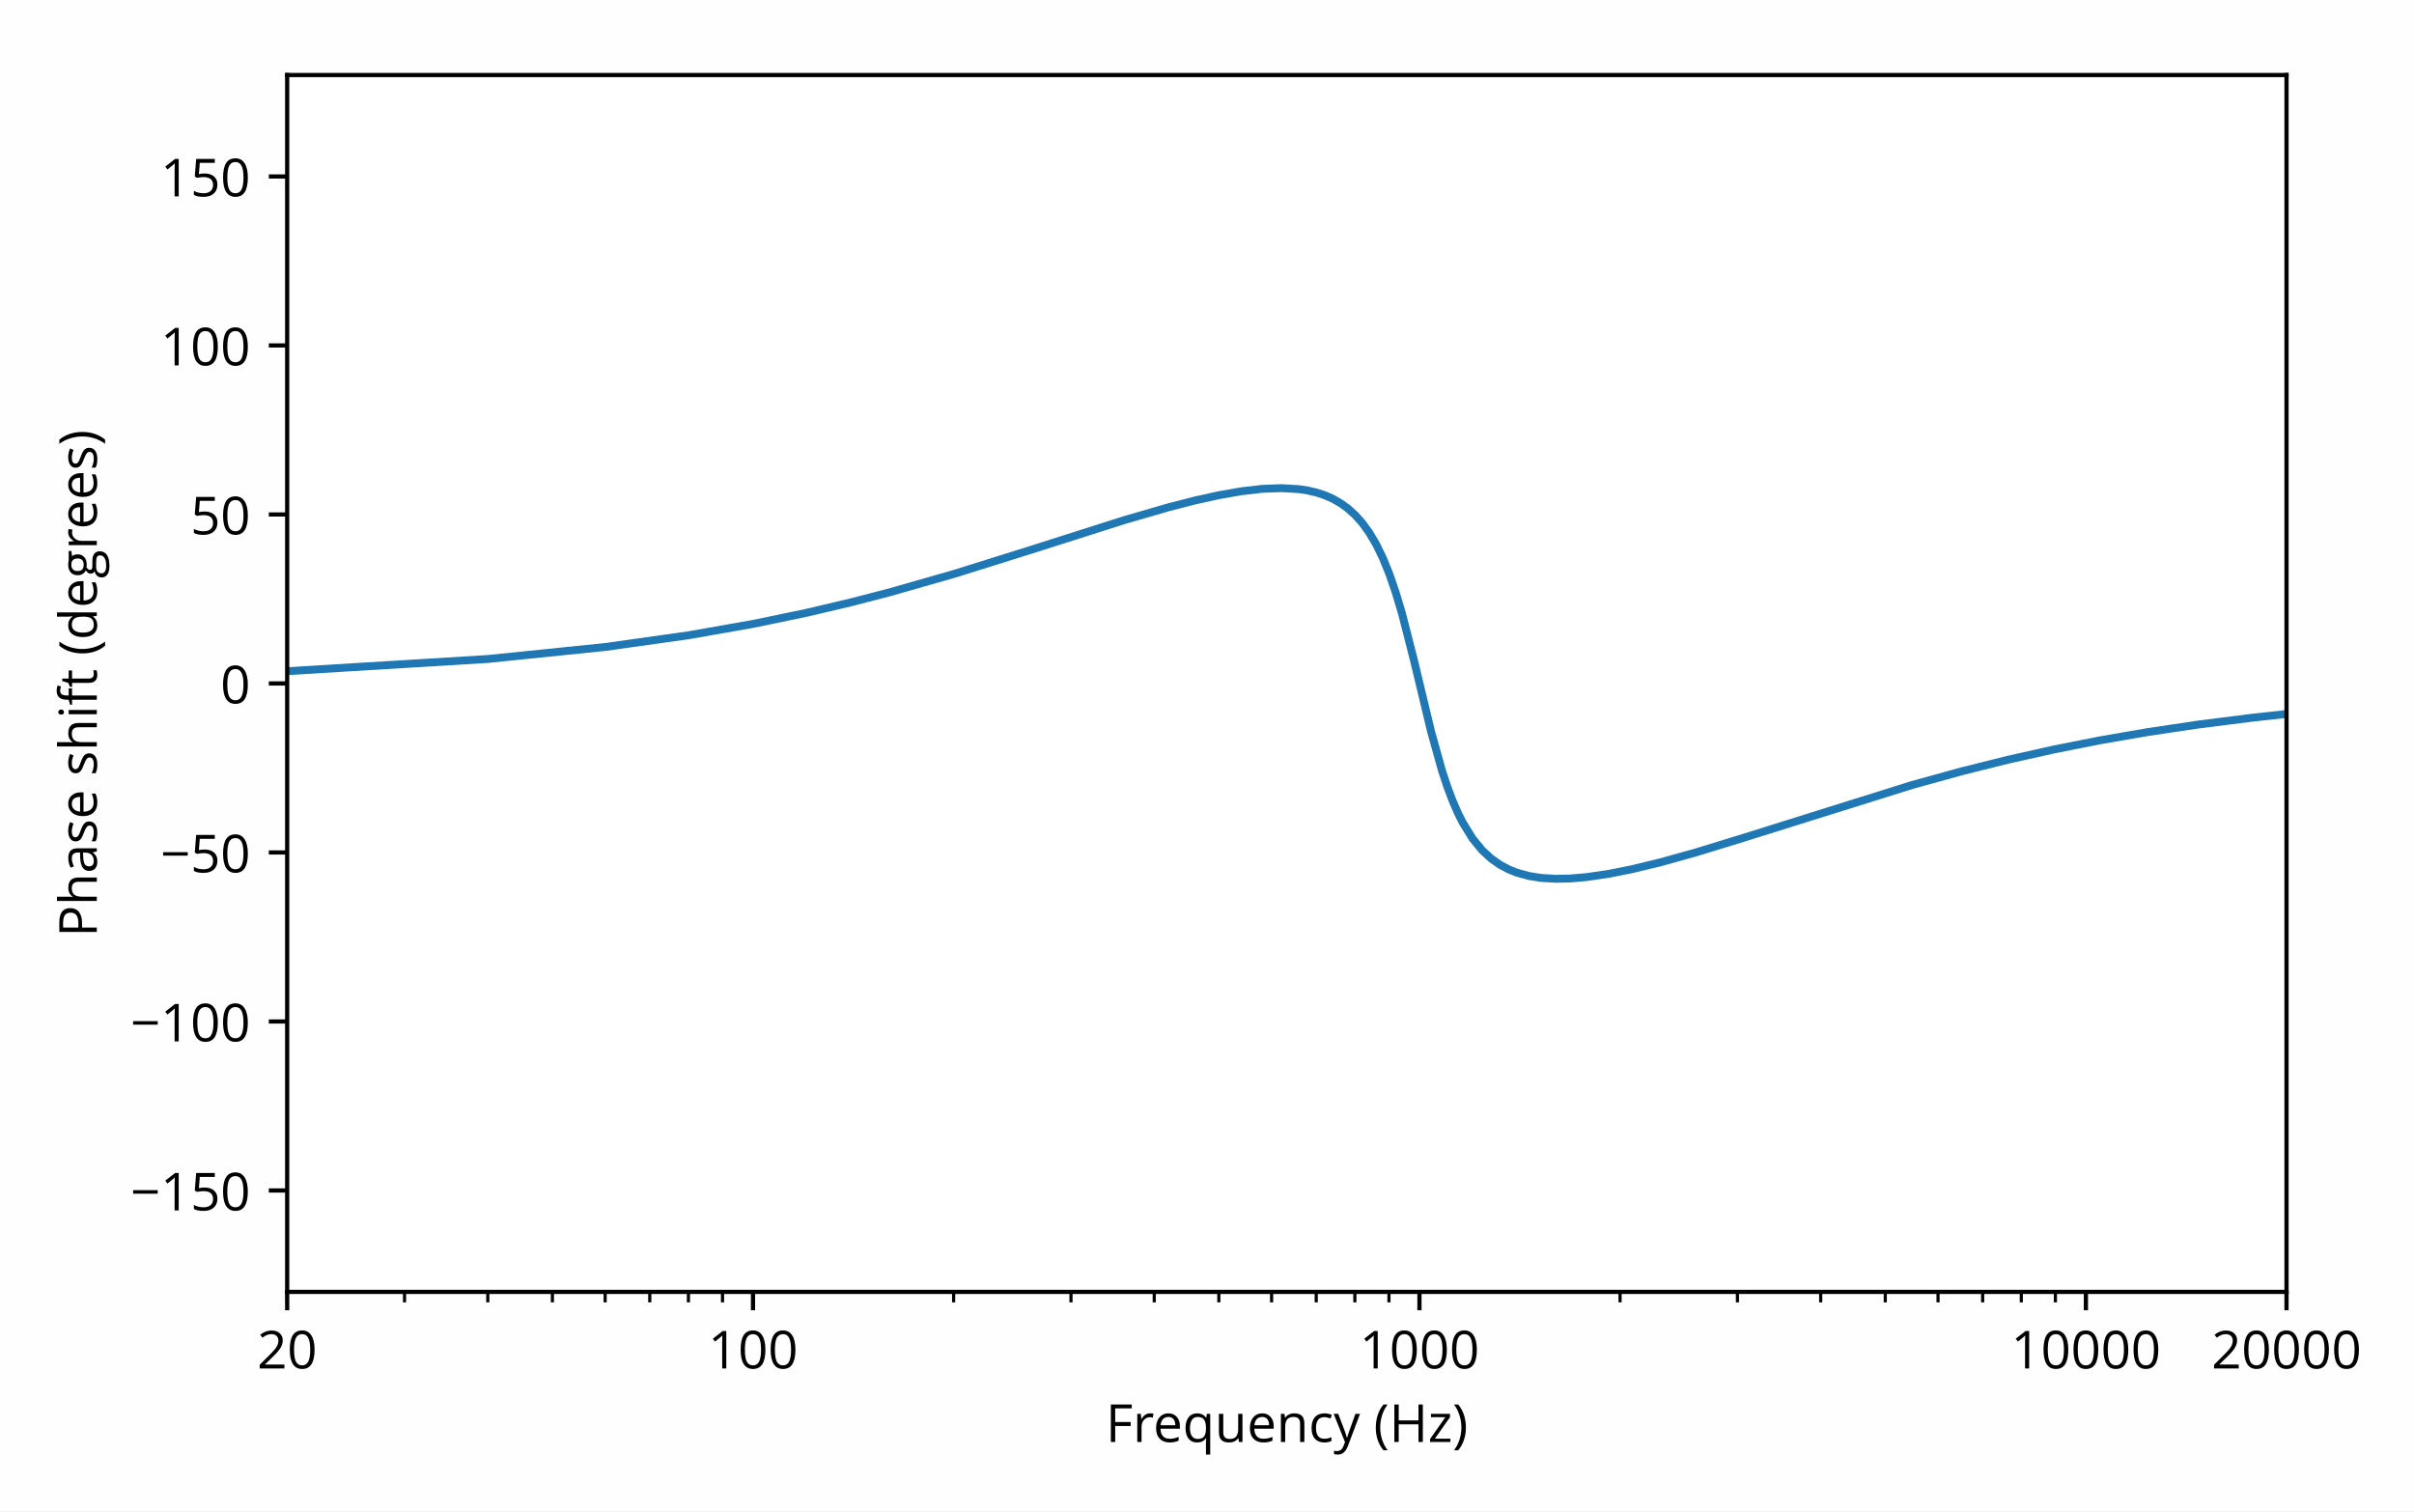
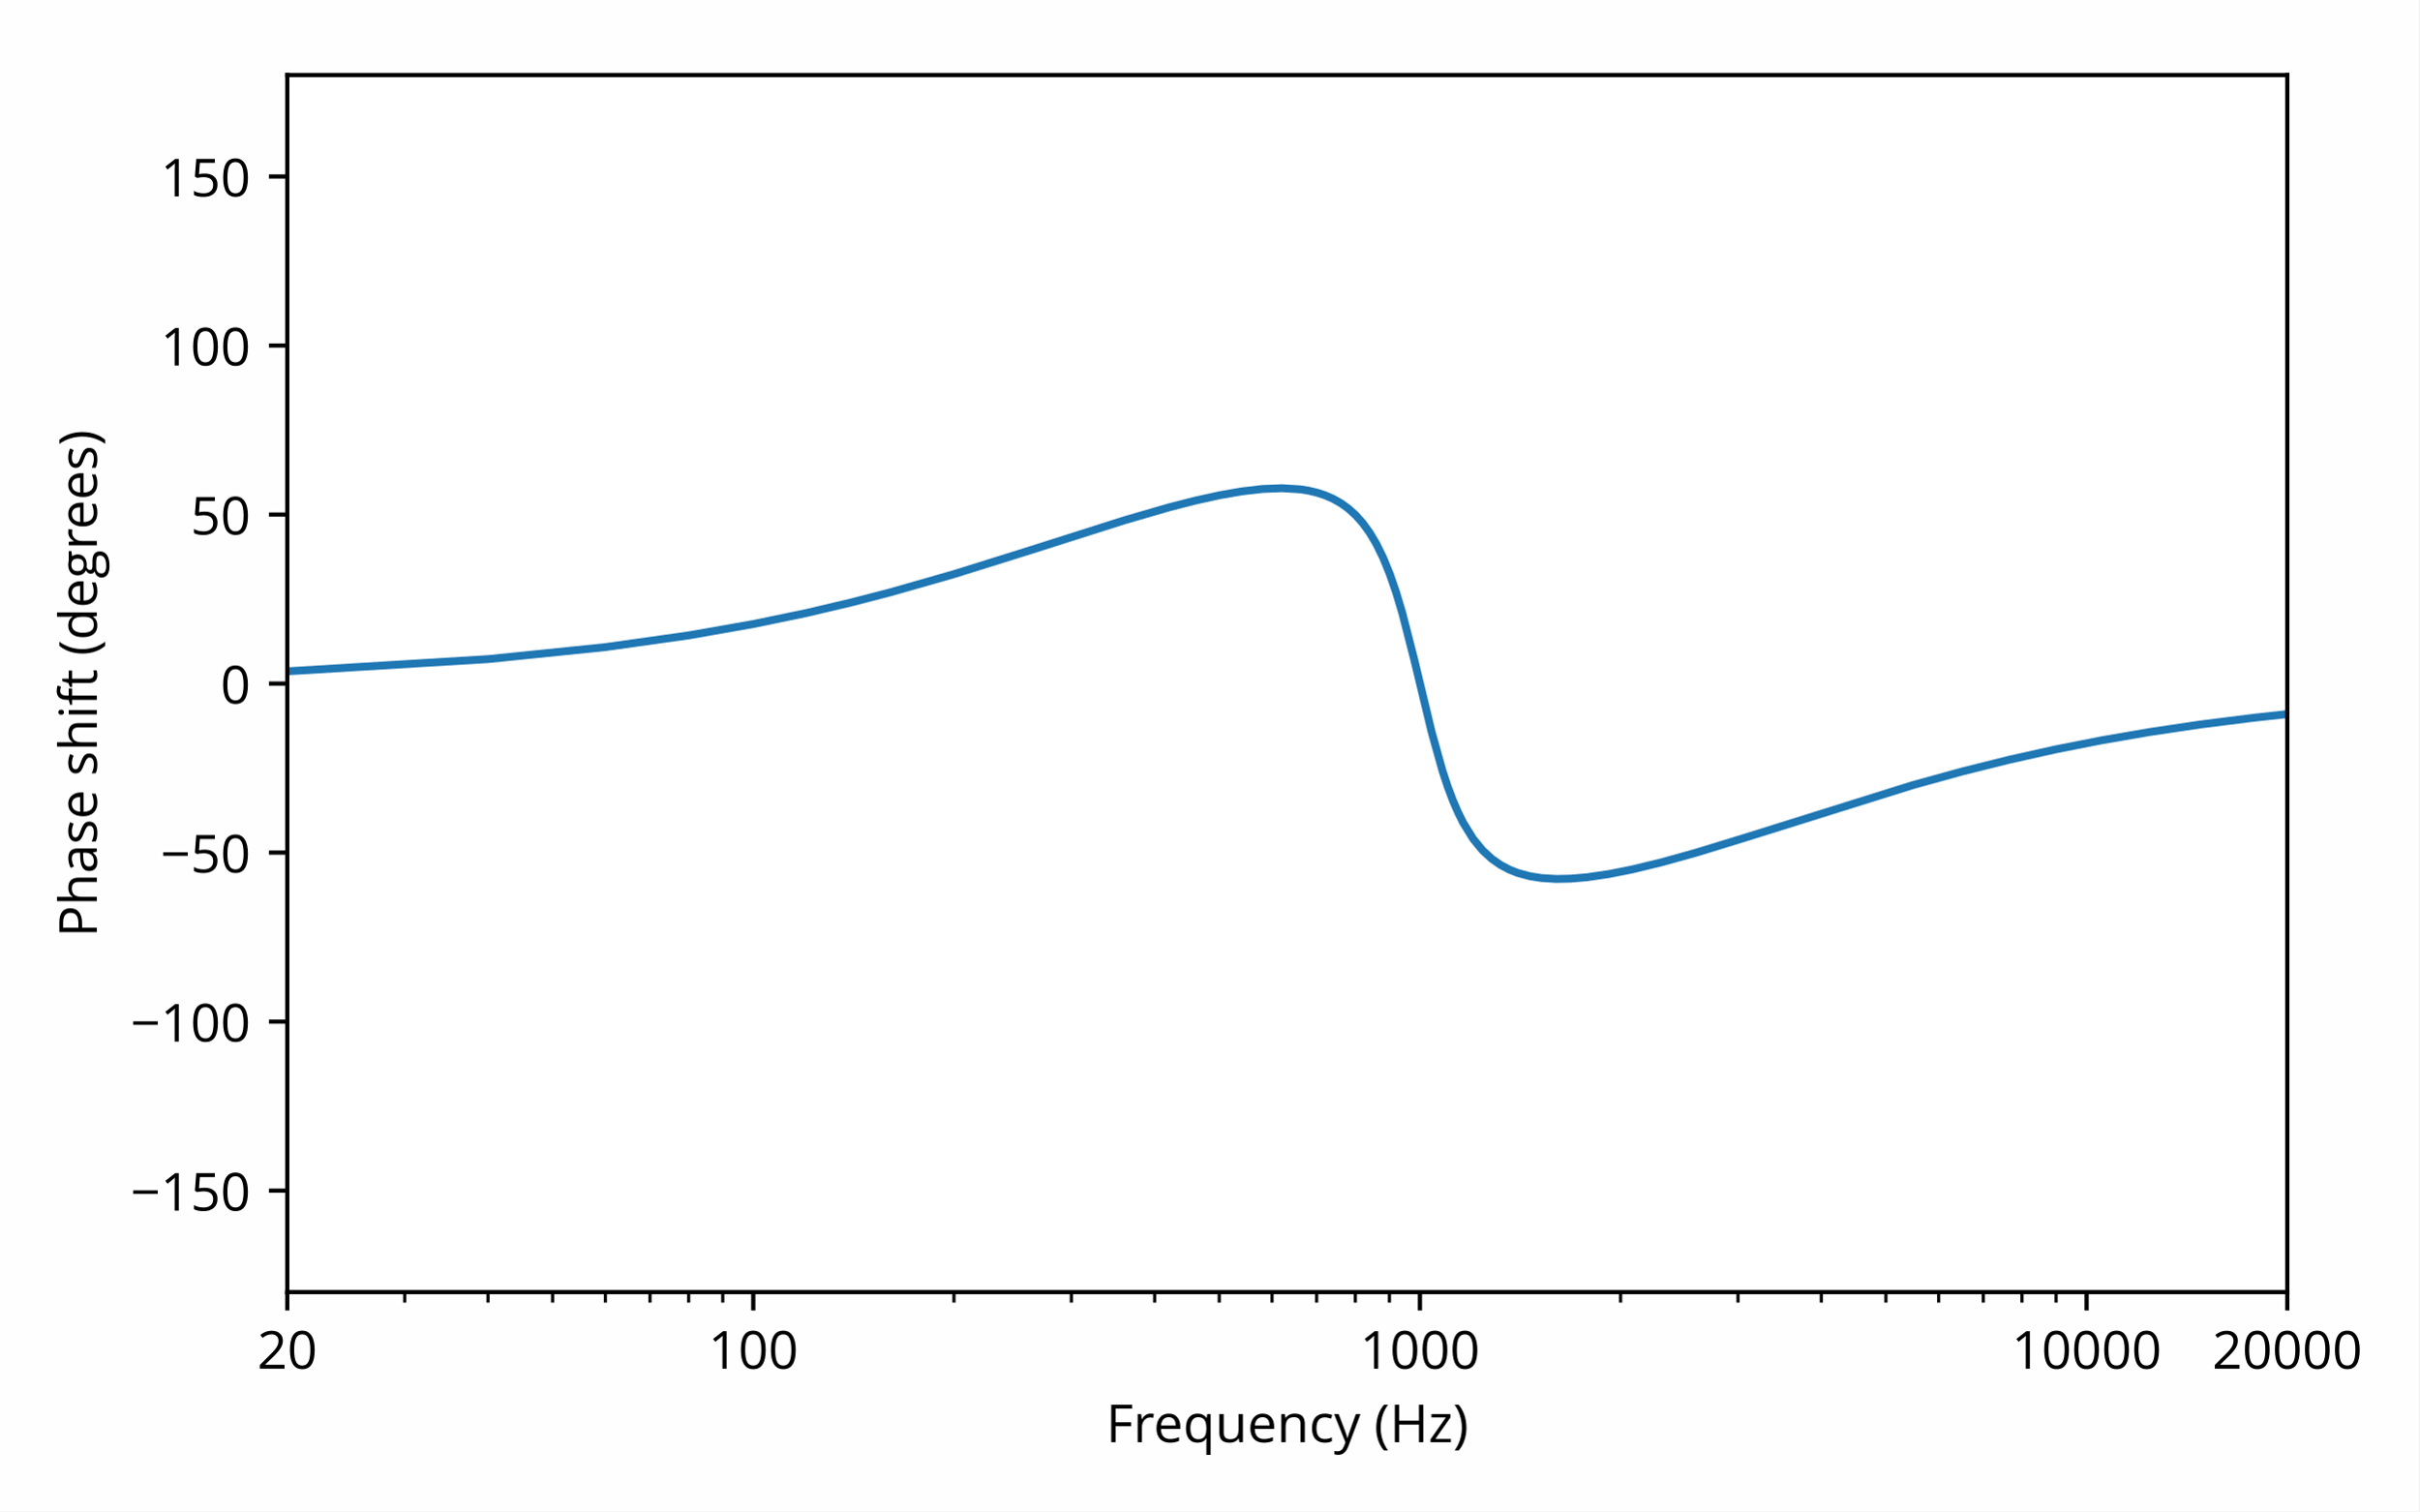
- <svg xmlns="http://www.w3.org/2000/svg" xmlns:xlink="http://www.w3.org/1999/xlink" height="288pt" version="1.1" viewBox="0 0 460 288" width="460pt">
+ <svg xmlns="http://www.w3.org/2000/svg" xmlns:xlink="http://www.w3.org/1999/xlink" height="288pt" version="1.1" viewBox="0 0 460.8 288" width="460.8pt">
  <defs>
    <style type="text/css">
*{stroke-linecap:butt;stroke-linejoin:round;}
  </style>
  </defs>
  <g id="figure_1">
    <g id="patch_1">
      <path d="M 0 288  L 460.8 288  L 460.8 0  L 0 0  z " style="fill:#fefefe;" />
    </g>
    <g id="axes_1">
      <g id="patch_2">
        <path d="M 54.723 246.197  L 435.707 246.197  L 435.707 14.3  L 54.723 14.3  z " style="fill:#ffffff;" />
      </g>
      <g id="matplotlib.axis_1">
        <g id="xtick_1">
          <g id="line2d_1">
            <defs>
              <path d="M 0 0  L 0 3.5  " id="ma84d155ce6" style="stroke:#000000;stroke-width:0.8;" />
            </defs>
            <g>
              <use style="stroke:#000000;stroke-width:0.8;" x="54.723" xlink:href="#ma84d155ce6" y="246.197" />
            </g>
          </g>
          <g id="text_1">
            <text style="font-family:Open Sans;font-size:10px;font-style:normal;font-weight:normal;text-anchor:middle;" transform="rotate(-0, 54.72344, 260.7953)" x="54.723" y="260.795">20</text>
          </g>
        </g>
        <g id="xtick_2">
          <g id="line2d_2">
            <g>
              <use style="stroke:#000000;stroke-width:0.8;" x="143.489" xlink:href="#ma84d155ce6" y="246.197" />
            </g>
          </g>
          <g id="text_2">
            <text style="font-family:Open Sans;font-size:10px;font-style:normal;font-weight:normal;text-anchor:middle;" transform="rotate(-0, 143.4888, 260.7953)" x="143.489" y="260.795">100</text>
          </g>
        </g>
        <g id="xtick_3">
          <g id="line2d_3">
            <g>
              <use style="stroke:#000000;stroke-width:0.8;" x="270.483" xlink:href="#ma84d155ce6" y="246.197" />
            </g>
          </g>
          <g id="text_3">
            <text style="font-family:Open Sans;font-size:10px;font-style:normal;font-weight:normal;text-anchor:middle;" transform="rotate(-0, 270.4833, 260.7953)" x="270.483" y="260.795">1000</text>
          </g>
        </g>
        <g id="xtick_4">
          <g id="line2d_4">
            <g>
              <use style="stroke:#000000;stroke-width:0.8;" x="397.478" xlink:href="#ma84d155ce6" y="246.197" />
            </g>
          </g>
          <g id="text_4">
            <text style="font-family:Open Sans;font-size:10px;font-style:normal;font-weight:normal;text-anchor:middle;" transform="rotate(-0, 397.4779, 260.7953)" x="397.478" y="260.795">10000</text>
          </g>
        </g>
        <g id="xtick_5">
          <g id="line2d_5">
            <g>
              <use style="stroke:#000000;stroke-width:0.8;" x="435.707" xlink:href="#ma84d155ce6" y="246.197" />
            </g>
          </g>
          <g id="text_5">
            <text style="font-family:Open Sans;font-size:10px;font-style:normal;font-weight:normal;text-anchor:middle;" transform="rotate(-0, 435.707, 260.7953)" x="435.707" y="260.795">20000</text>
          </g>
        </g>
        <g id="xtick_6">
          <g id="line2d_6">
            <defs>
              <path d="M 0 0  L 0 2  " id="mbcb2eaec00" style="stroke:#000000;stroke-width:0.6;" />
            </defs>
            <g>
              <use style="stroke:#000000;stroke-width:0.6;" x="54.723" xlink:href="#mbcb2eaec00" y="246.197" />
            </g>
          </g>
        </g>
        <g id="xtick_7">
          <g id="line2d_7">
            <g>
              <use style="stroke:#000000;stroke-width:0.6;" x="77.086" xlink:href="#mbcb2eaec00" y="246.197" />
            </g>
          </g>
        </g>
        <g id="xtick_8">
          <g id="line2d_8">
            <g>
              <use style="stroke:#000000;stroke-width:0.6;" x="92.953" xlink:href="#mbcb2eaec00" y="246.197" />
            </g>
          </g>
        </g>
        <g id="xtick_9">
          <g id="line2d_9">
            <g>
              <use style="stroke:#000000;stroke-width:0.6;" x="105.26" xlink:href="#mbcb2eaec00" y="246.197" />
            </g>
          </g>
        </g>
        <g id="xtick_10">
          <g id="line2d_10">
            <g>
              <use style="stroke:#000000;stroke-width:0.6;" x="115.315" xlink:href="#mbcb2eaec00" y="246.197" />
            </g>
          </g>
        </g>
        <g id="xtick_11">
          <g id="line2d_11">
            <g>
              <use style="stroke:#000000;stroke-width:0.6;" x="123.817" xlink:href="#mbcb2eaec00" y="246.197" />
            </g>
          </g>
        </g>
        <g id="xtick_12">
          <g id="line2d_12">
            <g>
              <use style="stroke:#000000;stroke-width:0.6;" x="131.182" xlink:href="#mbcb2eaec00" y="246.197" />
            </g>
          </g>
        </g>
        <g id="xtick_13">
          <g id="line2d_13">
            <g>
              <use style="stroke:#000000;stroke-width:0.6;" x="137.678" xlink:href="#mbcb2eaec00" y="246.197" />
            </g>
          </g>
        </g>
        <g id="xtick_14">
          <g id="line2d_14">
            <g>
              <use style="stroke:#000000;stroke-width:0.6;" x="181.718" xlink:href="#mbcb2eaec00" y="246.197" />
            </g>
          </g>
        </g>
        <g id="xtick_15">
          <g id="line2d_15">
            <g>
              <use style="stroke:#000000;stroke-width:0.6;" x="204.081" xlink:href="#mbcb2eaec00" y="246.197" />
            </g>
          </g>
        </g>
        <g id="xtick_16">
          <g id="line2d_16">
            <g>
              <use style="stroke:#000000;stroke-width:0.6;" x="219.947" xlink:href="#mbcb2eaec00" y="246.197" />
            </g>
          </g>
        </g>
        <g id="xtick_17">
          <g id="line2d_17">
            <g>
              <use style="stroke:#000000;stroke-width:0.6;" x="232.254" xlink:href="#mbcb2eaec00" y="246.197" />
            </g>
          </g>
        </g>
        <g id="xtick_18">
          <g id="line2d_18">
            <g>
              <use style="stroke:#000000;stroke-width:0.6;" x="242.31" xlink:href="#mbcb2eaec00" y="246.197" />
            </g>
          </g>
        </g>
        <g id="xtick_19">
          <g id="line2d_19">
            <g>
              <use style="stroke:#000000;stroke-width:0.6;" x="250.812" xlink:href="#mbcb2eaec00" y="246.197" />
            </g>
          </g>
        </g>
        <g id="xtick_20">
          <g id="line2d_20">
            <g>
              <use style="stroke:#000000;stroke-width:0.6;" x="258.176" xlink:href="#mbcb2eaec00" y="246.197" />
            </g>
          </g>
        </g>
        <g id="xtick_21">
          <g id="line2d_21">
            <g>
              <use style="stroke:#000000;stroke-width:0.6;" x="264.672" xlink:href="#mbcb2eaec00" y="246.197" />
            </g>
          </g>
        </g>
        <g id="xtick_22">
          <g id="line2d_22">
            <g>
              <use style="stroke:#000000;stroke-width:0.6;" x="308.712" xlink:href="#mbcb2eaec00" y="246.197" />
            </g>
          </g>
        </g>
        <g id="xtick_23">
          <g id="line2d_23">
            <g>
              <use style="stroke:#000000;stroke-width:0.6;" x="331.075" xlink:href="#mbcb2eaec00" y="246.197" />
            </g>
          </g>
        </g>
        <g id="xtick_24">
          <g id="line2d_24">
            <g>
              <use style="stroke:#000000;stroke-width:0.6;" x="346.942" xlink:href="#mbcb2eaec00" y="246.197" />
            </g>
          </g>
        </g>
        <g id="xtick_25">
          <g id="line2d_25">
            <g>
              <use style="stroke:#000000;stroke-width:0.6;" x="359.249" xlink:href="#mbcb2eaec00" y="246.197" />
            </g>
          </g>
        </g>
        <g id="xtick_26">
          <g id="line2d_26">
            <g>
              <use style="stroke:#000000;stroke-width:0.6;" x="369.304" xlink:href="#mbcb2eaec00" y="246.197" />
            </g>
          </g>
        </g>
        <g id="xtick_27">
          <g id="line2d_27">
            <g>
              <use style="stroke:#000000;stroke-width:0.6;" x="377.806" xlink:href="#mbcb2eaec00" y="246.197" />
            </g>
          </g>
        </g>
        <g id="xtick_28">
          <g id="line2d_28">
            <g>
              <use style="stroke:#000000;stroke-width:0.6;" x="385.171" xlink:href="#mbcb2eaec00" y="246.197" />
            </g>
          </g>
        </g>
        <g id="xtick_29">
          <g id="line2d_29">
            <g>
              <use style="stroke:#000000;stroke-width:0.6;" x="391.667" xlink:href="#mbcb2eaec00" y="246.197" />
            </g>
          </g>
        </g>
        <g id="xtick_30">
          <g id="line2d_30">
            <g>
              <use style="stroke:#000000;stroke-width:0.6;" x="435.707" xlink:href="#mbcb2eaec00" y="246.197" />
            </g>
          </g>
        </g>
        <g id="text_6">
          <text style="font-family:Open Sans;font-size:10px;font-style:normal;font-weight:normal;text-anchor:middle;" transform="rotate(-0, 245.2152, 274.7969)" x="245.215" y="274.797">Frequency (Hz)</text>
        </g>
      </g>
      <g id="matplotlib.axis_2">
        <g id="ytick_1">
          <g id="line2d_31">
            <defs>
              <path d="M 0 0  L -3.5 0  " id="m43cf41764d" style="stroke:#000000;stroke-width:0.8;" />
            </defs>
            <g>
              <use style="stroke:#000000;stroke-width:0.8;" x="54.723" xlink:href="#m43cf41764d" y="226.872" />
            </g>
          </g>
          <g id="text_7">
            <text style="font-family:Open Sans;font-size:10px;font-style:normal;font-weight:normal;text-anchor:end;" transform="rotate(-0, 47.72344, 230.6714)" x="47.723" y="230.671">−150</text>
          </g>
        </g>
        <g id="ytick_2">
          <g id="line2d_32">
            <g>
              <use style="stroke:#000000;stroke-width:0.8;" x="54.723" xlink:href="#m43cf41764d" y="194.664" />
            </g>
          </g>
          <g id="text_8">
            <text style="font-family:Open Sans;font-size:10px;font-style:normal;font-weight:normal;text-anchor:end;" transform="rotate(-0, 47.72344, 198.4635)" x="47.723" y="198.463">−100</text>
          </g>
        </g>
        <g id="ytick_3">
          <g id="line2d_33">
            <g>
              <use style="stroke:#000000;stroke-width:0.8;" x="54.723" xlink:href="#m43cf41764d" y="162.456" />
            </g>
          </g>
          <g id="text_9">
            <text style="font-family:Open Sans;font-size:10px;font-style:normal;font-weight:normal;text-anchor:end;" transform="rotate(-0, 47.72344, 166.2556)" x="47.723" y="166.256">−50</text>
          </g>
        </g>
        <g id="ytick_4">
          <g id="line2d_34">
            <g>
              <use style="stroke:#000000;stroke-width:0.8;" x="54.723" xlink:href="#m43cf41764d" y="130.248" />
            </g>
          </g>
          <g id="text_10">
            <text style="font-family:Open Sans;font-size:10px;font-style:normal;font-weight:normal;text-anchor:end;" transform="rotate(-0, 47.72344, 134.0477)" x="47.723" y="134.048">0</text>
          </g>
        </g>
        <g id="ytick_5">
          <g id="line2d_35">
            <g>
              <use style="stroke:#000000;stroke-width:0.8;" x="54.723" xlink:href="#m43cf41764d" y="98.041" />
            </g>
          </g>
          <g id="text_11">
            <text style="font-family:Open Sans;font-size:10px;font-style:normal;font-weight:normal;text-anchor:end;" transform="rotate(-0, 47.72344, 101.8398)" x="47.723" y="101.84">50</text>
          </g>
        </g>
        <g id="ytick_6">
          <g id="line2d_36">
            <g>
              <use style="stroke:#000000;stroke-width:0.8;" x="54.723" xlink:href="#m43cf41764d" y="65.833" />
            </g>
          </g>
          <g id="text_12">
            <text style="font-family:Open Sans;font-size:10px;font-style:normal;font-weight:normal;text-anchor:end;" transform="rotate(-0, 47.72344, 69.63186)" x="47.723" y="69.632">100</text>
          </g>
        </g>
        <g id="ytick_7">
          <g id="line2d_37">
            <g>
              <use style="stroke:#000000;stroke-width:0.8;" x="54.723" xlink:href="#m43cf41764d" y="33.625" />
            </g>
          </g>
          <g id="text_13">
            <text style="font-family:Open Sans;font-size:10px;font-style:normal;font-weight:normal;text-anchor:end;" transform="rotate(-0, 47.72344, 37.42396)" x="47.723" y="37.424">150</text>
          </g>
        </g>
        <g id="text_14">
          <text style="font-family:Open Sans;font-size:10px;font-style:normal;font-weight:normal;text-anchor:middle;" transform="rotate(-90, 18.45156, 130.2484)" x="18.452" y="130.248">Phase shift (degrees)</text>
        </g>
      </g>
      <g id="line2d_38">
-         <path clip-path="url(#pd9f1d78cc1)" d="M -1 127.906  L 54.779 127.905  L 93.008 125.581  L 115.37 123.293  L 131.237 121.058  L 143.544 118.891  L 153.6 116.802  L 162.101 114.801  L 169.466 112.894  L 181.773 109.377  L 196.243 104.847  L 214.191 99.133  L 222.693 96.665  L 227.711 95.377  L 232.309 94.362  L 236.554 93.621  L 240.495 93.165  L 244.173 93.02  L 247.622 93.229  L 249.268 93.487  L 250.867 93.864  L 252.421 94.372  L 253.932 95.031  L 255.402 95.861  L 256.835 96.89  L 258.231 98.148  L 259.593 99.674  L 260.922 101.509  L 262.22 103.701  L 263.488 106.296  L 264.728 109.337  L 265.94 112.845  L 267.126 116.807  L 269.424 125.776  L 272.702 139.424  L 274.783 146.88  L 275.795 149.938  L 276.789 152.574  L 277.765 154.83  L 278.724 156.755  L 280.594 159.793  L 282.403 162.005  L 284.154 163.625  L 285.851 164.814  L 287.497 165.687  L 289.096 166.323  L 291.41 166.951  L 293.632 167.301  L 296.461 167.474  L 299.152 167.42  L 302.34 167.148  L 306.516 166.536  L 310.931 165.657  L 316.476 164.312  L 323.238 162.425  L 332.222 159.667  L 364.36 149.597  L 373.774 146.997  L 382.687 144.77  L 391.476 142.805  L 400.329 141.057  L 409.486 139.477  L 419.081 138.051  L 429.273 136.765  L 435.707 136.06  L 435.707 136.06  " style="fill:none;stroke:#1f77b4;stroke-linecap:square;stroke-width:1.5;" />
+         <path clip-path="url(#pe4b3f11524)" d="M -1 127.906  L 54.779 127.905  L 93.008 125.581  L 115.37 123.293  L 131.237 121.058  L 143.544 118.891  L 153.6 116.802  L 162.101 114.801  L 169.466 112.894  L 181.773 109.377  L 196.243 104.847  L 214.191 99.133  L 222.693 96.665  L 227.711 95.377  L 232.309 94.362  L 236.554 93.621  L 240.495 93.165  L 244.173 93.02  L 247.622 93.229  L 249.268 93.487  L 250.867 93.864  L 252.421 94.372  L 253.932 95.031  L 255.402 95.861  L 256.835 96.89  L 258.231 98.148  L 259.593 99.674  L 260.922 101.509  L 262.22 103.701  L 263.488 106.296  L 264.728 109.337  L 265.94 112.845  L 267.126 116.807  L 269.424 125.776  L 272.702 139.424  L 274.783 146.88  L 275.795 149.938  L 276.789 152.574  L 277.765 154.83  L 278.724 156.755  L 280.594 159.793  L 282.403 162.005  L 284.154 163.625  L 285.851 164.814  L 287.497 165.687  L 289.096 166.323  L 291.41 166.951  L 293.632 167.301  L 296.461 167.474  L 299.152 167.42  L 302.34 167.148  L 306.516 166.536  L 310.931 165.657  L 316.476 164.312  L 323.238 162.425  L 332.222 159.667  L 364.36 149.597  L 373.774 146.997  L 382.687 144.77  L 391.476 142.805  L 400.329 141.057  L 409.486 139.477  L 419.081 138.051  L 429.273 136.765  L 435.707 136.06  L 435.707 136.06  " style="fill:none;stroke:#1f77b4;stroke-linecap:square;stroke-width:1.5;" />
      </g>
      <g id="patch_3">
        <path d="M 54.723 246.197  L 54.723 14.3  " style="fill:none;stroke:#000000;stroke-linecap:square;stroke-linejoin:miter;stroke-width:0.8;" />
      </g>
      <g id="patch_4">
        <path d="M 435.707 246.197  L 435.707 14.3  " style="fill:none;stroke:#000000;stroke-linecap:square;stroke-linejoin:miter;stroke-width:0.8;" />
      </g>
      <g id="patch_5">
        <path d="M 54.723 246.197  L 435.707 246.197  " style="fill:none;stroke:#000000;stroke-linecap:square;stroke-linejoin:miter;stroke-width:0.8;" />
      </g>
      <g id="patch_6">
        <path d="M 54.723 14.3  L 435.707 14.3  " style="fill:none;stroke:#000000;stroke-linecap:square;stroke-linejoin:miter;stroke-width:0.8;" />
      </g>
    </g>
  </g>
  <defs>
-     <clipPath id="pd9f1d78cc1">
+     <clipPath id="pe4b3f11524">
      <rect height="231.897" width="380.984" x="54.723" y="14.3" />
    </clipPath>
  </defs>
</svg>
